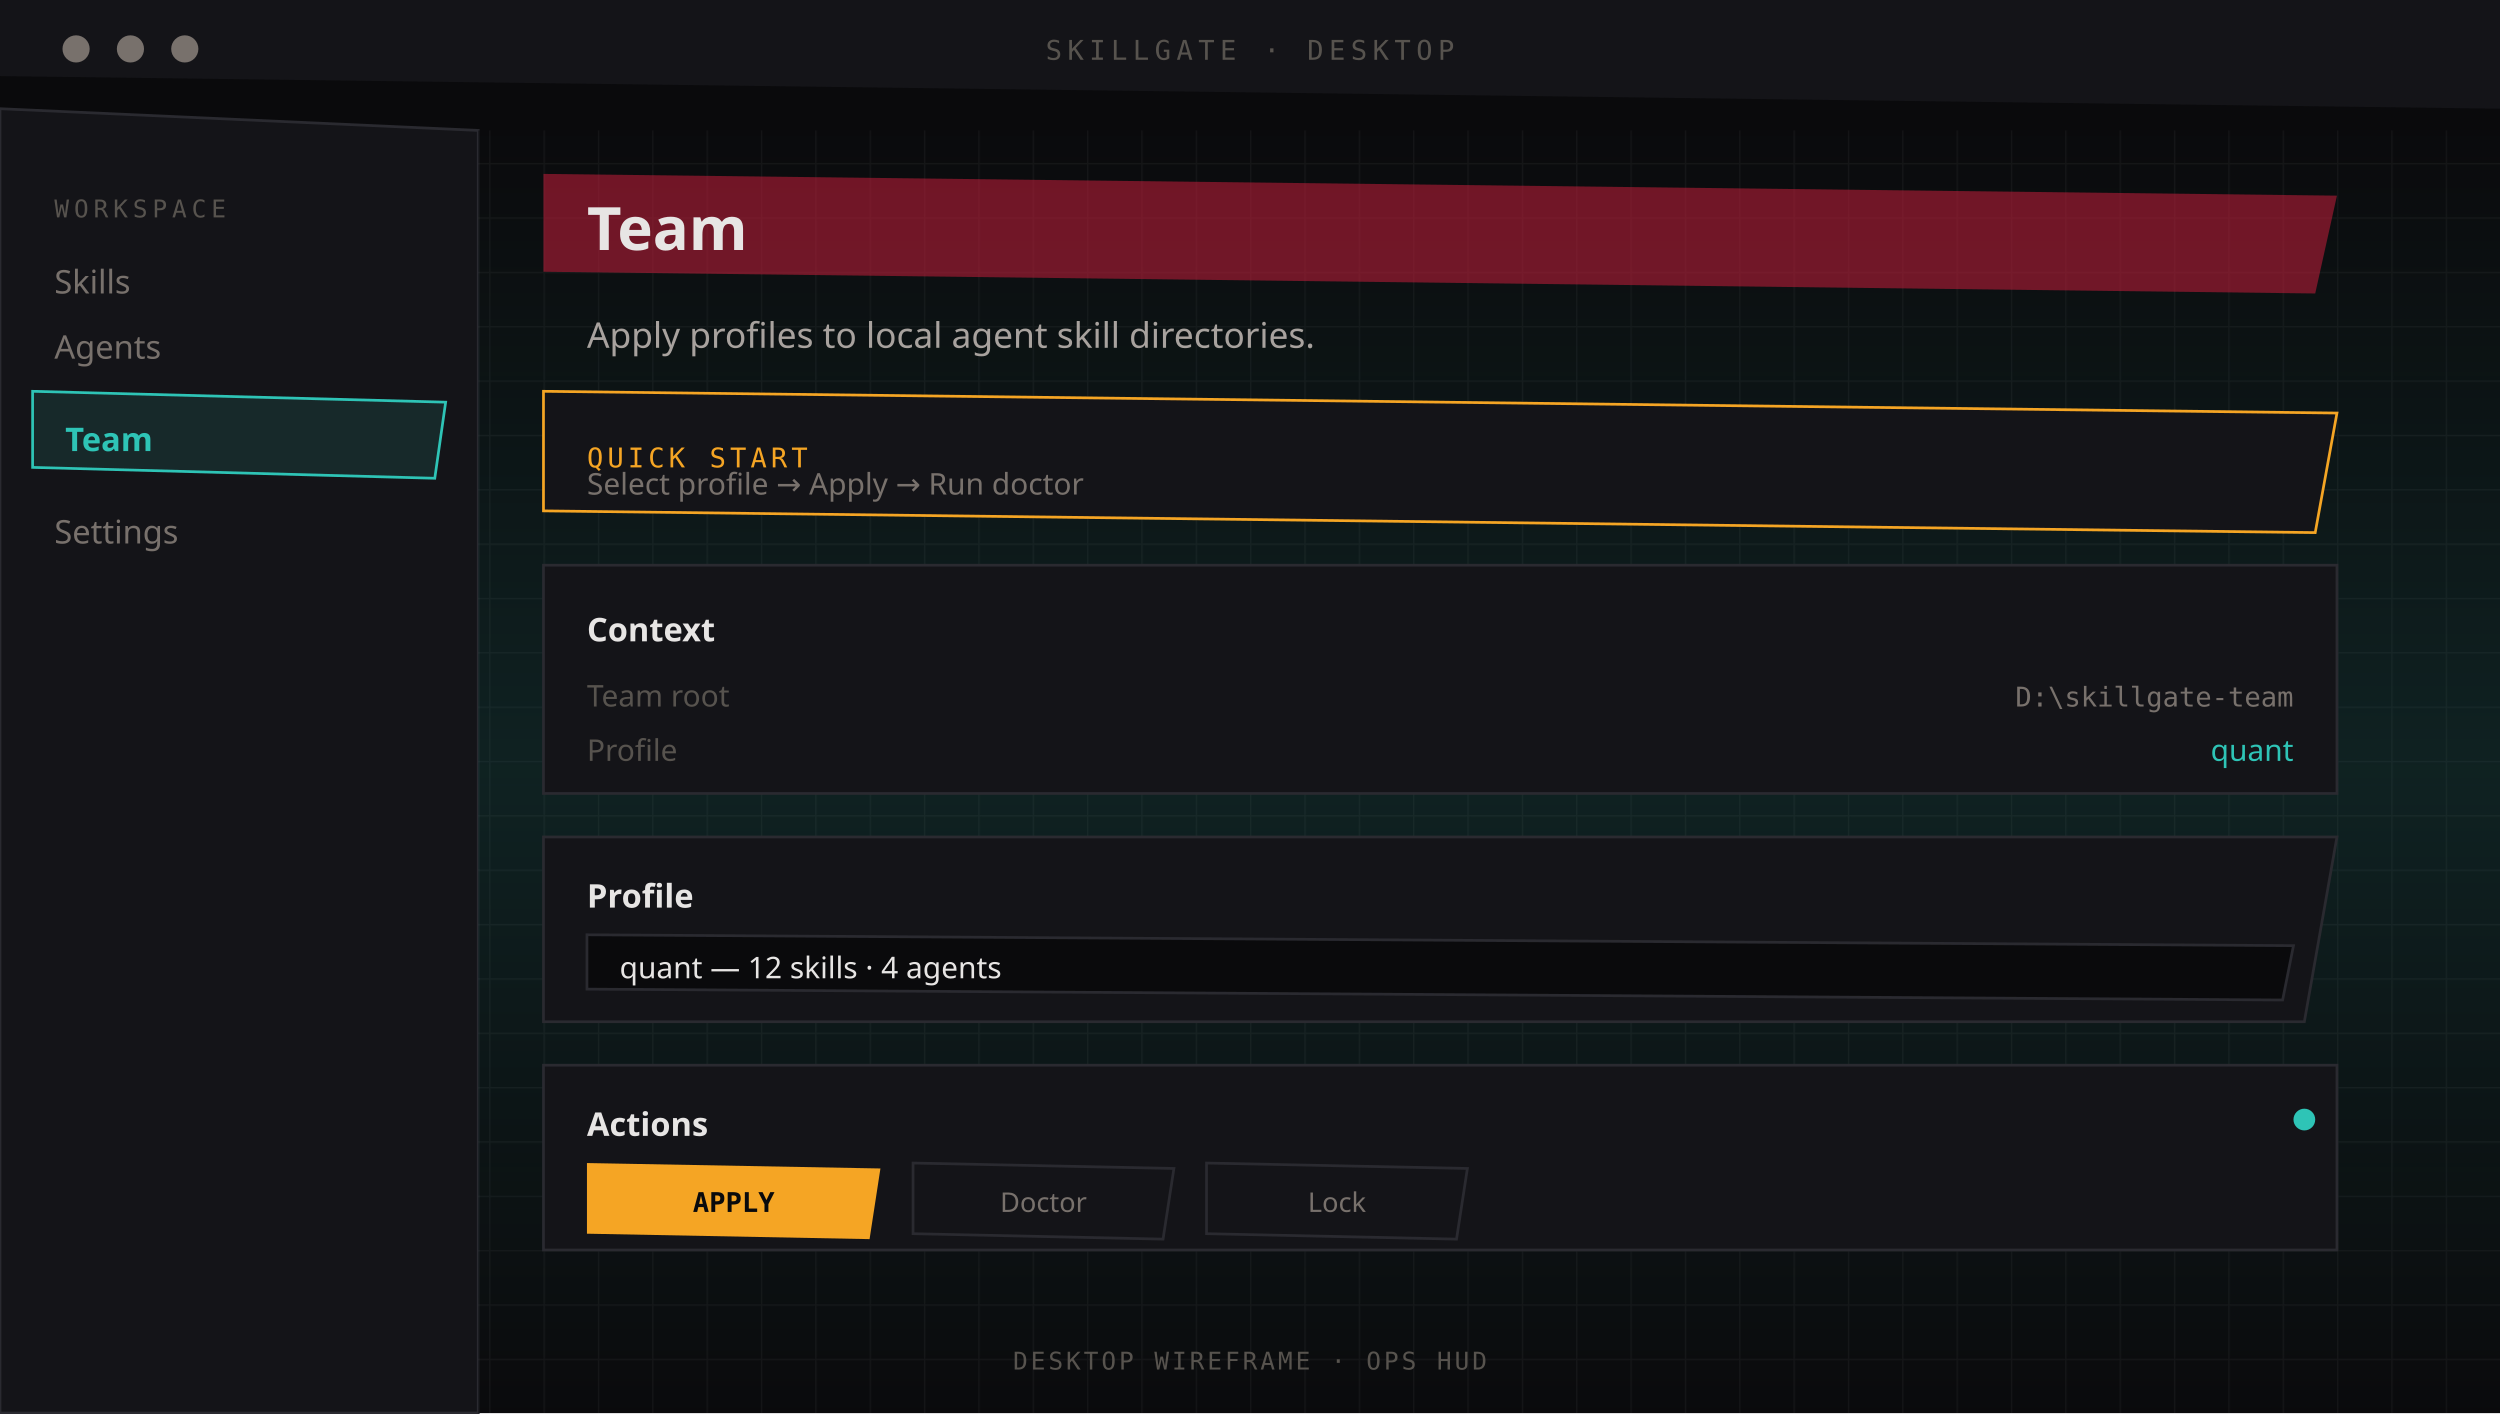
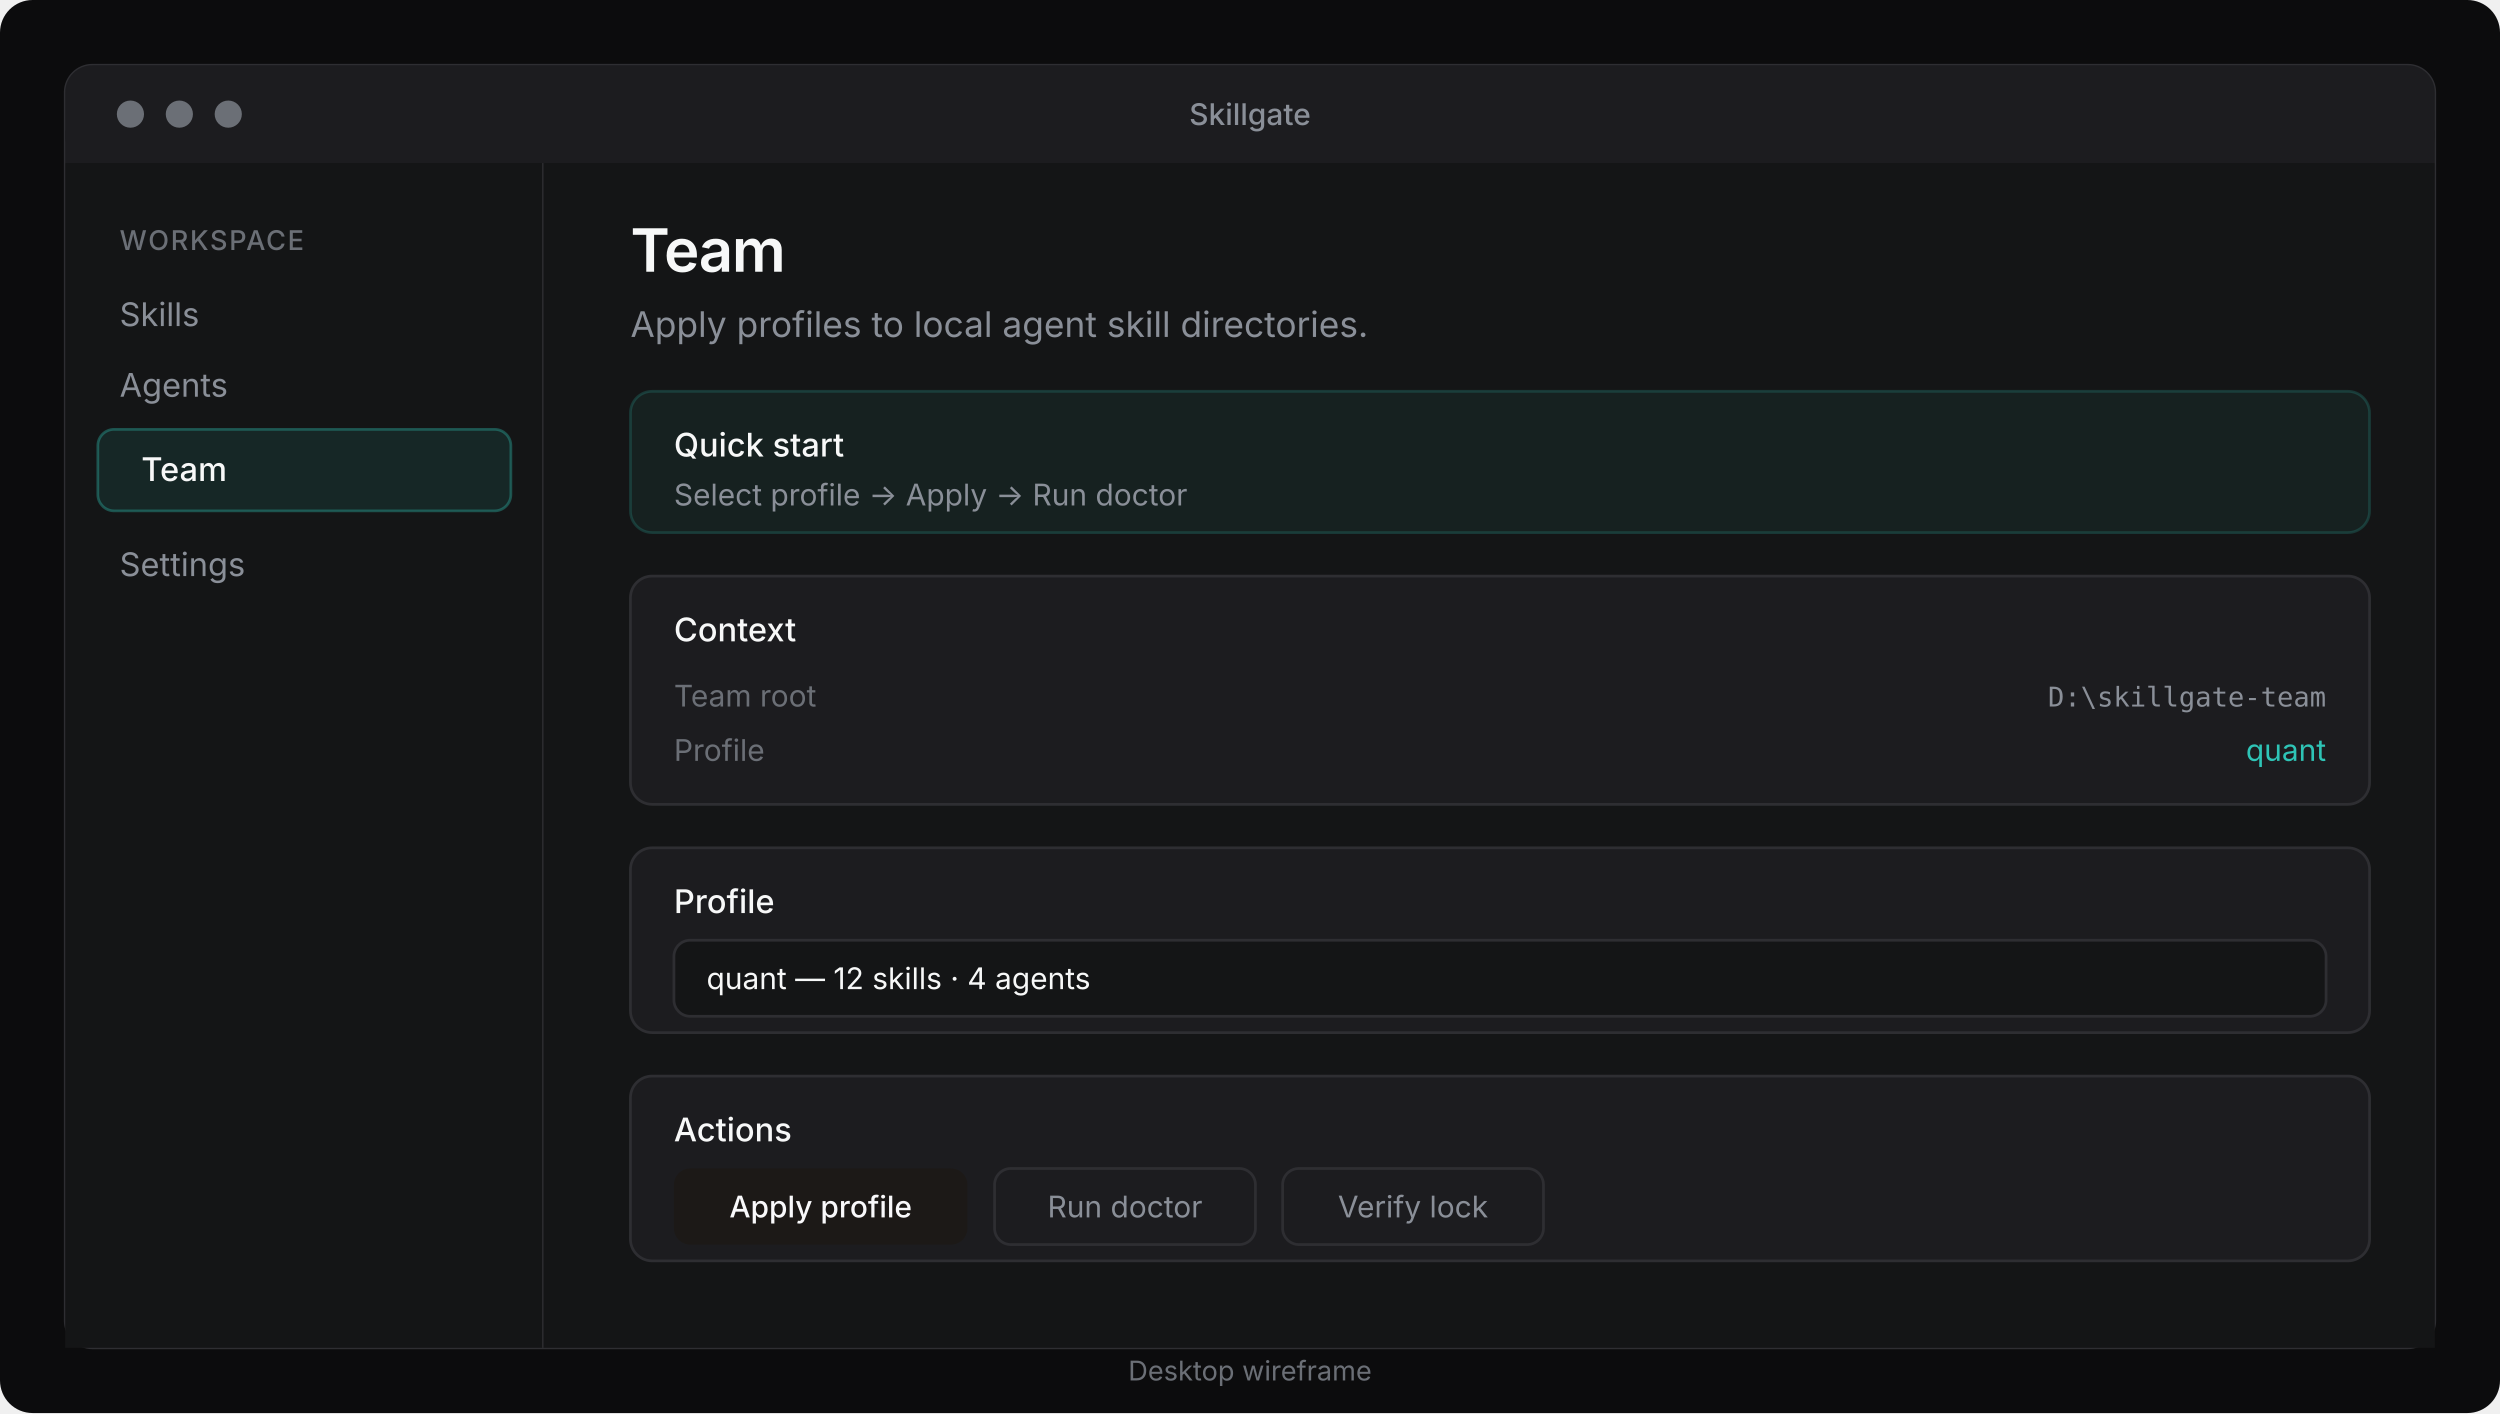
<svg xmlns="http://www.w3.org/2000/svg" viewBox="0 0 920 520" role="img" aria-label="Skillgate Desktop Team">
-   <defs>
-     <pattern id="dg" width="20" height="20" patternUnits="userSpaceOnUse">
-       <path d="M20 0H0V20" fill="none" stroke="#fff" stroke-opacity="0.04" />
-     </pattern>
-     <linearGradient id="dscan" x1="0" y1="0" x2="0" y2="1">
-       <stop offset="0%" stop-color="#2EC4B6" stop-opacity="0" />
-       <stop offset="50%" stop-color="#2EC4B6" stop-opacity="0.25" />
-       <stop offset="100%" stop-color="#2EC4B6" stop-opacity="0" />
-     </linearGradient>
-   </defs>
-   <rect width="920" height="520" fill="#0A0A0C" />
-   <polygon points="0,0 920,0 920,40 0,28" fill="#141418" />
-   <circle cx="28" cy="18" r="5" fill="#78716C" />
-   <circle cx="48" cy="18" r="5" fill="#78716C" />
-   <circle cx="68" cy="18" r="5" fill="#78716C" />
-   <text x="460" y="22" text-anchor="middle" fill="#57534E" font-family="ui-monospace, Consolas, monospace" font-size="10" letter-spacing="0.2em">SKILLGATE · DESKTOP</text>
-   <polygon points="0,40 176,48 176,520 0,520" fill="#141418" stroke="#2A2A30" />
-   <text x="20" y="80" fill="#57534E" font-family="ui-monospace, Consolas, monospace" font-size="9" letter-spacing="0.2em">WORKSPACE</text>
-   <text x="20" y="108" fill="#78716C" font-family="Segoe UI, system-ui, sans-serif" font-size="12">Skills</text>
-   <text x="20" y="132" fill="#78716C" font-family="Segoe UI, system-ui, sans-serif" font-size="12">Agents</text>
-   <polygon points="12,144 164,148 160,176 12,172" fill="#2EC4B6" fill-opacity="0.12" stroke="#2EC4B6" />
-   <text x="24" y="166" fill="#2EC4B6" font-family="Segoe UI, system-ui, sans-serif" font-size="12" font-weight="600">Team</text>
-   <text x="20" y="200" fill="#78716C" font-family="Segoe UI, system-ui, sans-serif" font-size="12">Settings</text>
-   <rect x="176" y="48" width="744" height="472" fill="#0A0A0C" fill-opacity="0.6" />
-   <rect x="176" y="48" width="744" height="472" fill="url(#dg)" />
-   <rect x="176" y="48" width="744" height="472" fill="url(#dscan)" opacity="0.5">
-     <animate attributeName="y" values="48;520;48" dur="5s" repeatCount="indefinite" />
-   </rect>
-   <polygon points="200,64 860,72 852,108 200,100" fill="#C41E3A" fill-opacity="0.55" />
-   <text x="216" y="92" fill="#E7E5E4" font-family="Segoe UI, system-ui, sans-serif" font-size="22" font-weight="700">Team</text>
-   <text x="216" y="128" fill="#A8A29E" font-family="Segoe UI, system-ui, sans-serif" font-size="13">Apply profiles to local agent skill directories.</text>
-   <g transform="translate(200, 144)">
-     <polygon points="0,0 660,8 652,52 0,44" fill="#141418" stroke="#F5A524" />
-     <text x="16" y="28" fill="#F5A524" font-family="ui-monospace, Consolas, monospace" font-size="10" letter-spacing="0.15em">QUICK START</text>
-     <text x="16" y="38" fill="#78716C" font-family="Segoe UI, system-ui, sans-serif" font-size="11">Select profile → Apply → Run doctor</text>
-   </g>
-   <g transform="translate(200, 208)">
-     <polygon points="0,0 660,0 660,84 0,84" fill="#141418" stroke="#2A2A30" />
-     <text x="16" y="28" fill="#E7E5E4" font-family="Segoe UI, system-ui, sans-serif" font-size="12" font-weight="600">Context</text>
-     <text x="16" y="52" fill="#57534E" font-family="Segoe UI, system-ui, sans-serif" font-size="11">Team root</text>
-     <text x="644" y="52" text-anchor="end" fill="#78716C" font-family="ui-monospace, Consolas, monospace" font-size="10">D:\skillgate-team</text>
-     <text x="16" y="72" fill="#57534E" font-family="Segoe UI, system-ui, sans-serif" font-size="11">Profile</text>
-     <text x="644" y="72" text-anchor="end" fill="#2EC4B6" font-family="Segoe UI, system-ui, sans-serif" font-size="11">quant</text>
-   </g>
-   <g transform="translate(200, 308)">
-     <polygon points="0,0 660,0 648,68 0,68" fill="#141418" stroke="#2A2A30" />
-     <text x="16" y="26" fill="#E7E5E4" font-family="Segoe UI, system-ui, sans-serif" font-size="12" font-weight="600">Profile</text>
-     <polygon points="16,36 644,40 640,60 16,56" fill="#0A0A0C" stroke="#2A2A30" />
-     <text x="28" y="52" fill="#E7E5E4" font-family="Segoe UI, system-ui, sans-serif" font-size="11">quant — 12 skills · 4 agents</text>
-   </g>
-   <g transform="translate(200, 392)">
-     <polygon points="0,0 660,0 660,68 0,68" fill="#141418" stroke="#2A2A30" />
-     <text x="16" y="26" fill="#E7E5E4" font-family="Segoe UI, system-ui, sans-serif" font-size="12" font-weight="600">Actions</text>
-     <polygon points="16,36 124,38 120,64 16,62" fill="#F5A524" />
-     <text x="70" y="54" text-anchor="middle" fill="#0A0A0C" font-family="ui-monospace, Consolas, monospace" font-size="10" font-weight="700">APPLY</text>
-     <polygon points="136,36 232,38 228,64 136,62" fill="none" stroke="#2A2A30" />
-     <text x="184" y="54" text-anchor="middle" fill="#78716C" font-family="Segoe UI, system-ui, sans-serif" font-size="10">Doctor</text>
-     <polygon points="244,36 340,38 336,64 244,62" fill="none" stroke="#2A2A30" />
-     <text x="292" y="54" text-anchor="middle" fill="#78716C" font-family="Segoe UI, system-ui, sans-serif" font-size="10">Lock</text>
-     <circle cx="648" cy="20" r="4" fill="#2EC4B6">
-       <animate attributeName="opacity" values="1;0.25;1" dur="1.4s" repeatCount="indefinite" />
-     </circle>
-   </g>
-   <text x="460" y="504" text-anchor="middle" fill="#57534E" font-family="ui-monospace, Consolas, monospace" font-size="9" letter-spacing="0.12em">DESKTOP WIREFRAME · OPS HUD</text>
+   <rect width="920" height="520" rx="12" fill="#0C0C0D" />
+   <rect x="24" y="24" width="872" height="472" rx="10" fill="#141516" stroke="#2E2E32" />
+   <rect x="24" y="24" width="872" height="36" rx="10" fill="#1C1C1F" />
+   <rect x="24" y="48" width="872" height="12" fill="#1C1C1F" />
+   <circle cx="48" cy="42" r="5" fill="#6B6F76" />
+   <circle cx="66" cy="42" r="5" fill="#6B6F76" />
+   <circle cx="84" cy="42" r="5" fill="#6B6F76" />
+   <text x="460" y="46" text-anchor="middle" fill="#8A8F98" font-family="Inter, Segoe UI, system-ui, sans-serif" font-size="11" font-weight="500">Skillgate</text>
+   <rect x="24" y="60" width="176" height="436" fill="#141516" />
+   <line x1="200" y1="60" x2="200" y2="496" stroke="#2E2E32" />
+   <text x="44" y="92" fill="#6B6F76" font-family="Inter, Segoe UI, system-ui, sans-serif" font-size="10" font-weight="500" letter-spacing="0.06em">WORKSPACE</text>
+   <text x="44" y="120" fill="#8A8F98" font-family="Inter, Segoe UI, system-ui, sans-serif" font-size="12">Skills</text>
+   <text x="44" y="146" fill="#8A8F98" font-family="Inter, Segoe UI, system-ui, sans-serif" font-size="12">Agents</text>
+   <rect x="36" y="158" width="152" height="30" rx="6" fill="#2EC4B61A" stroke="#2EC4B6" stroke-opacity="0.35" />
+   <text x="52" y="177" fill="#F7F8F8" font-family="Inter, Segoe UI, system-ui, sans-serif" font-size="12" font-weight="500">Team</text>
+   <text x="44" y="212" fill="#8A8F98" font-family="Inter, Segoe UI, system-ui, sans-serif" font-size="12">Settings</text>
+   <rect x="200" y="60" width="696" height="436" fill="#141516" />
+   <text x="232" y="100" fill="#F7F8F8" font-family="Inter, Segoe UI, system-ui, sans-serif" font-size="22" font-weight="600" letter-spacing="-0.02em">Team</text>
+   <text x="232" y="124" fill="#8A8F98" font-family="Inter, Segoe UI, system-ui, sans-serif" font-size="13">Apply profiles to local agent skill directories.</text>
+   <rect x="232" y="144" width="640" height="52" rx="8" fill="#2EC4B612" stroke="#2EC4B6" stroke-opacity="0.2" />
+   <text x="248" y="168" fill="#F7F8F8" font-family="Inter, Segoe UI, system-ui, sans-serif" font-size="12" font-weight="500">Quick start</text>
+   <text x="248" y="186" fill="#8A8F98" font-family="Inter, Segoe UI, system-ui, sans-serif" font-size="11">Select profile → Apply → Run doctor</text>
+   <rect x="232" y="212" width="640" height="84" rx="8" fill="#1C1C1F" stroke="#2E2E32" />
+   <text x="248" y="236" fill="#F7F8F8" font-family="Inter, Segoe UI, system-ui, sans-serif" font-size="12" font-weight="500">Context</text>
+   <text x="248" y="260" fill="#6B6F76" font-family="Inter, Segoe UI, system-ui, sans-serif" font-size="11">Team root</text>
+   <text x="856" y="260" text-anchor="end" fill="#8A8F98" font-family="ui-monospace, Consolas, monospace" font-size="10">D:\skillgate-team</text>
+   <text x="248" y="280" fill="#6B6F76" font-family="Inter, Segoe UI, system-ui, sans-serif" font-size="11">Profile</text>
+   <text x="856" y="280" text-anchor="end" fill="#2EC4B6" font-family="Inter, Segoe UI, system-ui, sans-serif" font-size="11">quant</text>
+   <rect x="232" y="312" width="640" height="68" rx="8" fill="#1C1C1F" stroke="#2E2E32" />
+   <text x="248" y="336" fill="#F7F8F8" font-family="Inter, Segoe UI, system-ui, sans-serif" font-size="12" font-weight="500">Profile</text>
+   <rect x="248" y="346" width="608" height="28" rx="6" fill="#141516" stroke="#2E2E32" />
+   <text x="260" y="364" fill="#F7F8F8" font-family="Inter, Segoe UI, system-ui, sans-serif" font-size="11">quant — 12 skills · 4 agents</text>
+   <rect x="232" y="396" width="640" height="68" rx="8" fill="#1C1C1F" stroke="#2E2E32" />
+   <text x="248" y="420" fill="#F7F8F8" font-family="Inter, Segoe UI, system-ui, sans-serif" font-size="12" font-weight="500">Actions</text>
+   <rect x="248" y="430" width="108" height="28" rx="6" fill="#1C1917" />
+   <text x="302" y="448" text-anchor="middle" fill="#F9F9FB" font-family="Inter, Segoe UI, system-ui, sans-serif" font-size="11" font-weight="500">Apply profile</text>
+   <rect x="366" y="430" width="96" height="28" rx="6" fill="none" stroke="#2E2E32" />
+   <text x="414" y="448" text-anchor="middle" fill="#8A8F98" font-family="Inter, Segoe UI, system-ui, sans-serif" font-size="11">Run doctor</text>
+   <rect x="472" y="430" width="96" height="28" rx="6" fill="none" stroke="#2E2E32" />
+   <text x="520" y="448" text-anchor="middle" fill="#8A8F98" font-family="Inter, Segoe UI, system-ui, sans-serif" font-size="11">Verify lock</text>
+   <text x="460" y="508" text-anchor="middle" fill="#6B6F76" font-family="Inter, Segoe UI, system-ui, sans-serif" font-size="10">Desktop wireframe</text>
</svg>
